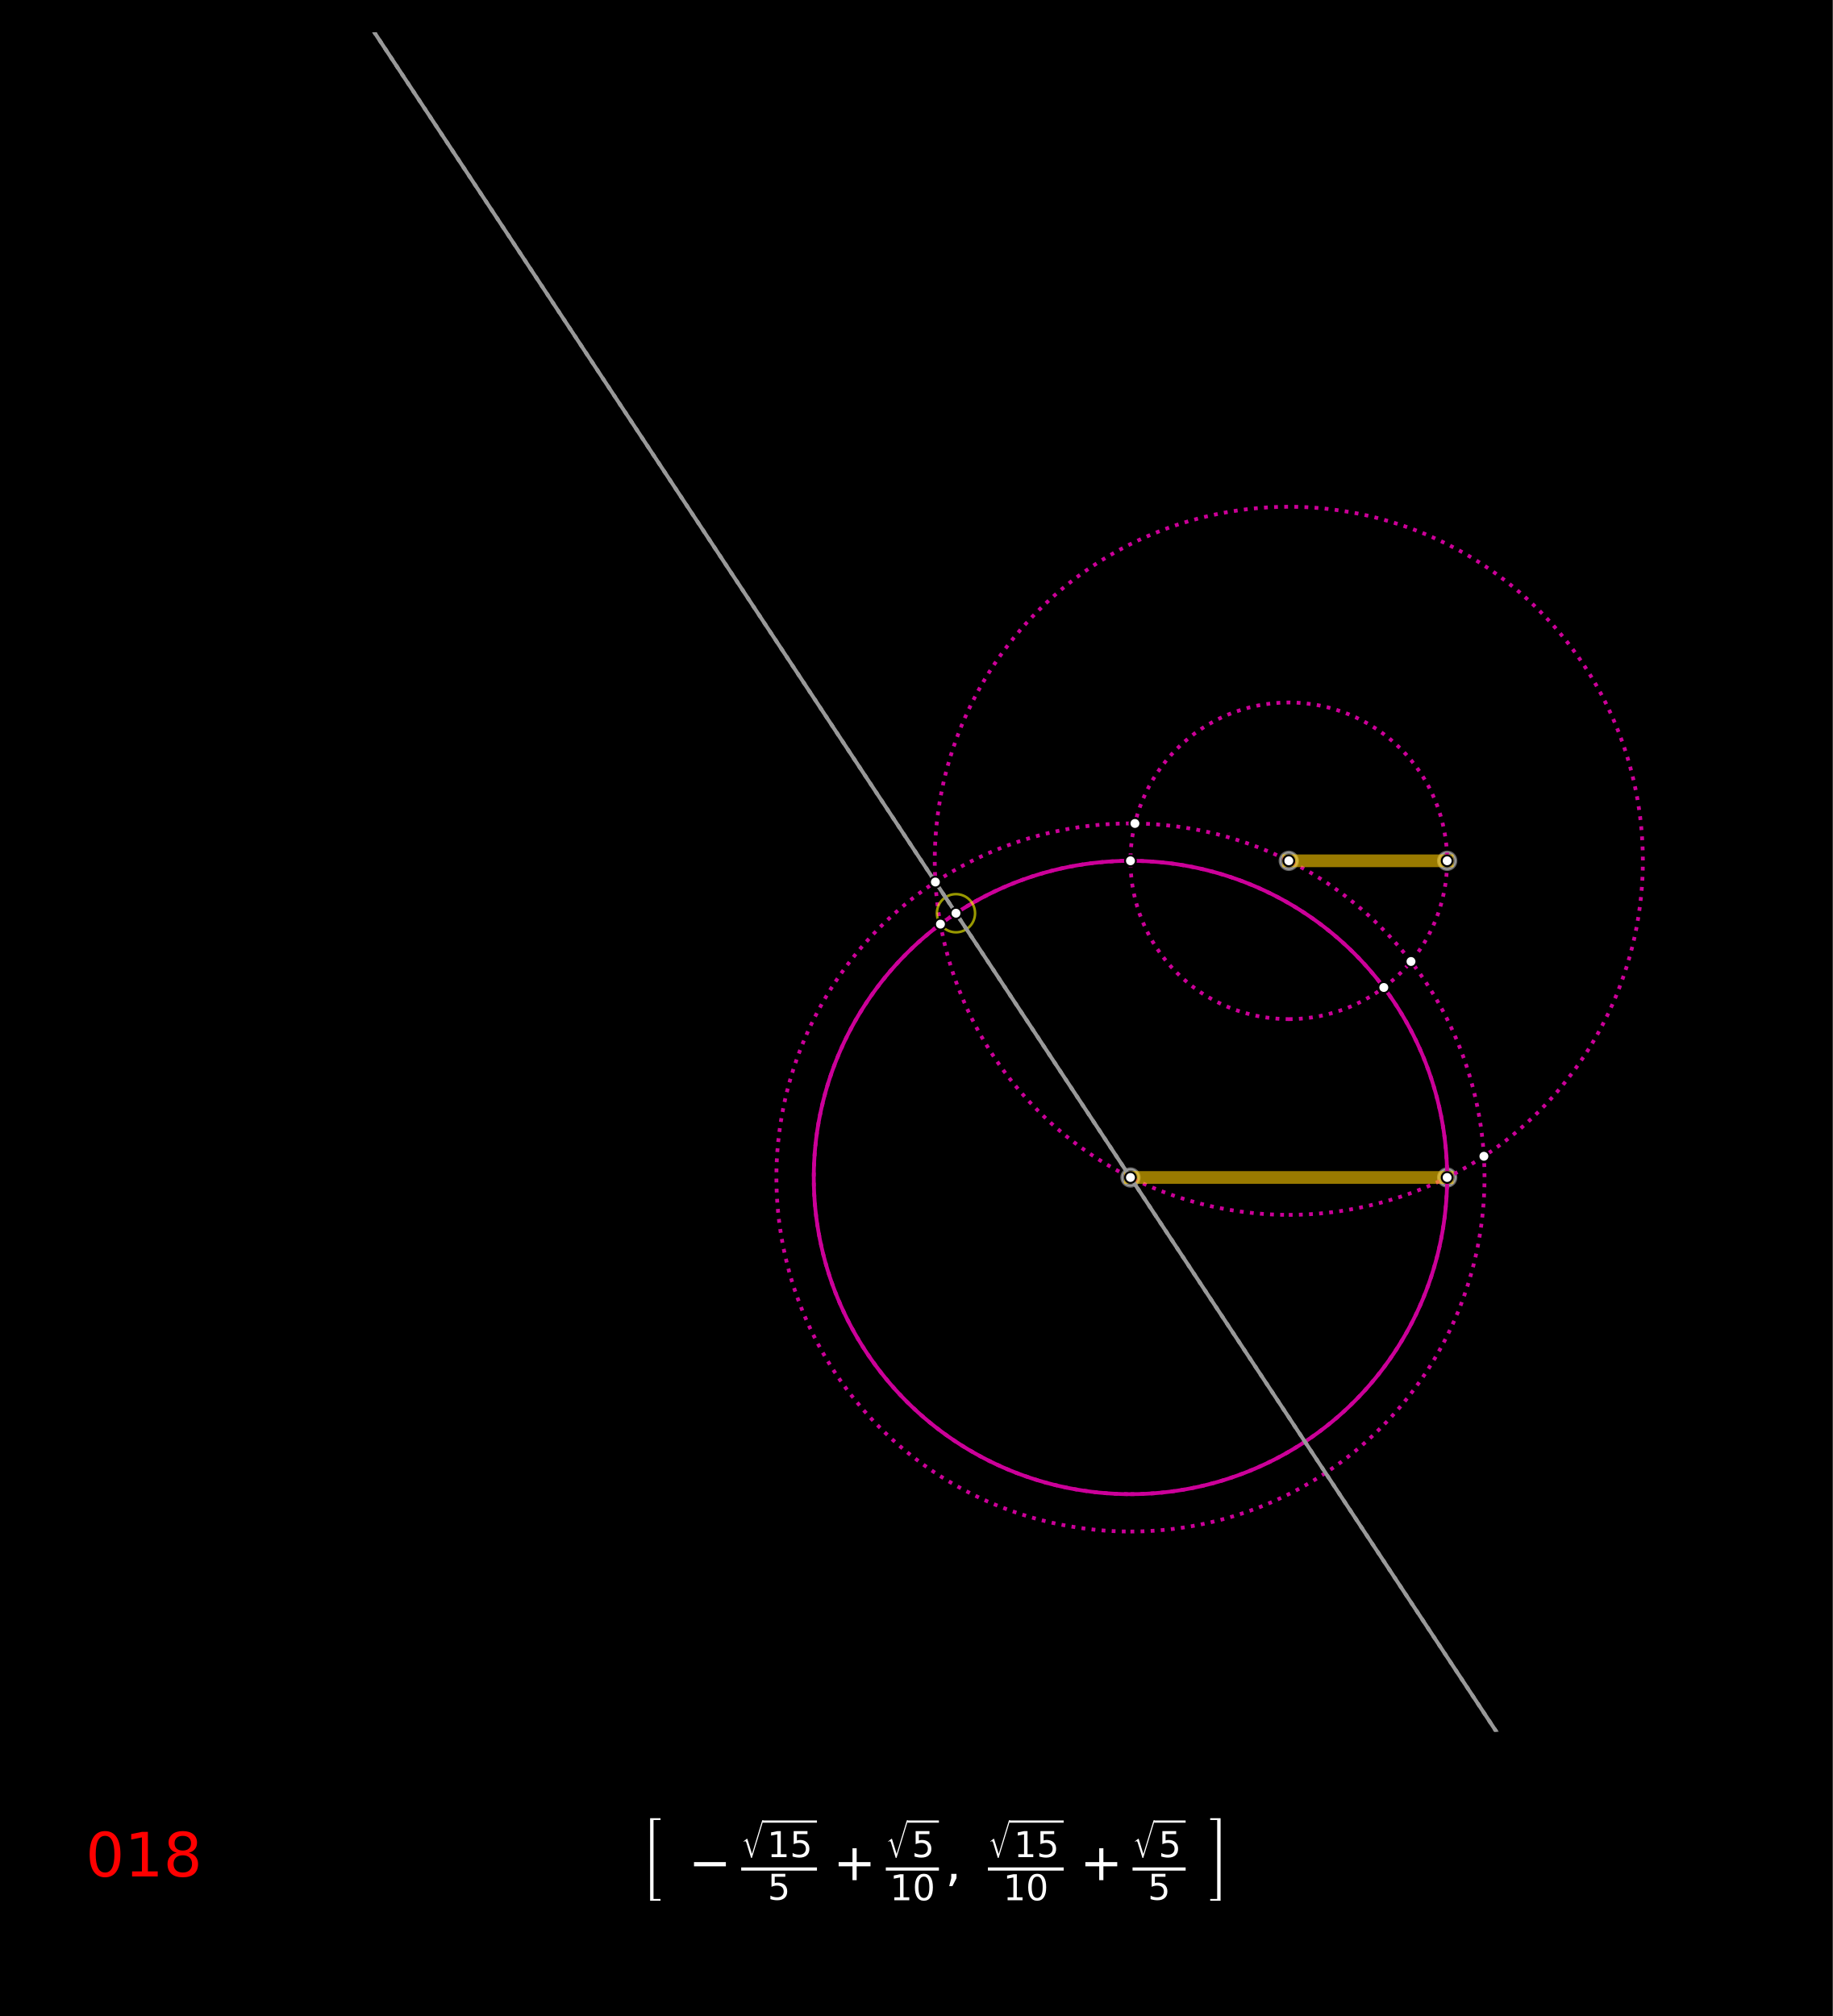
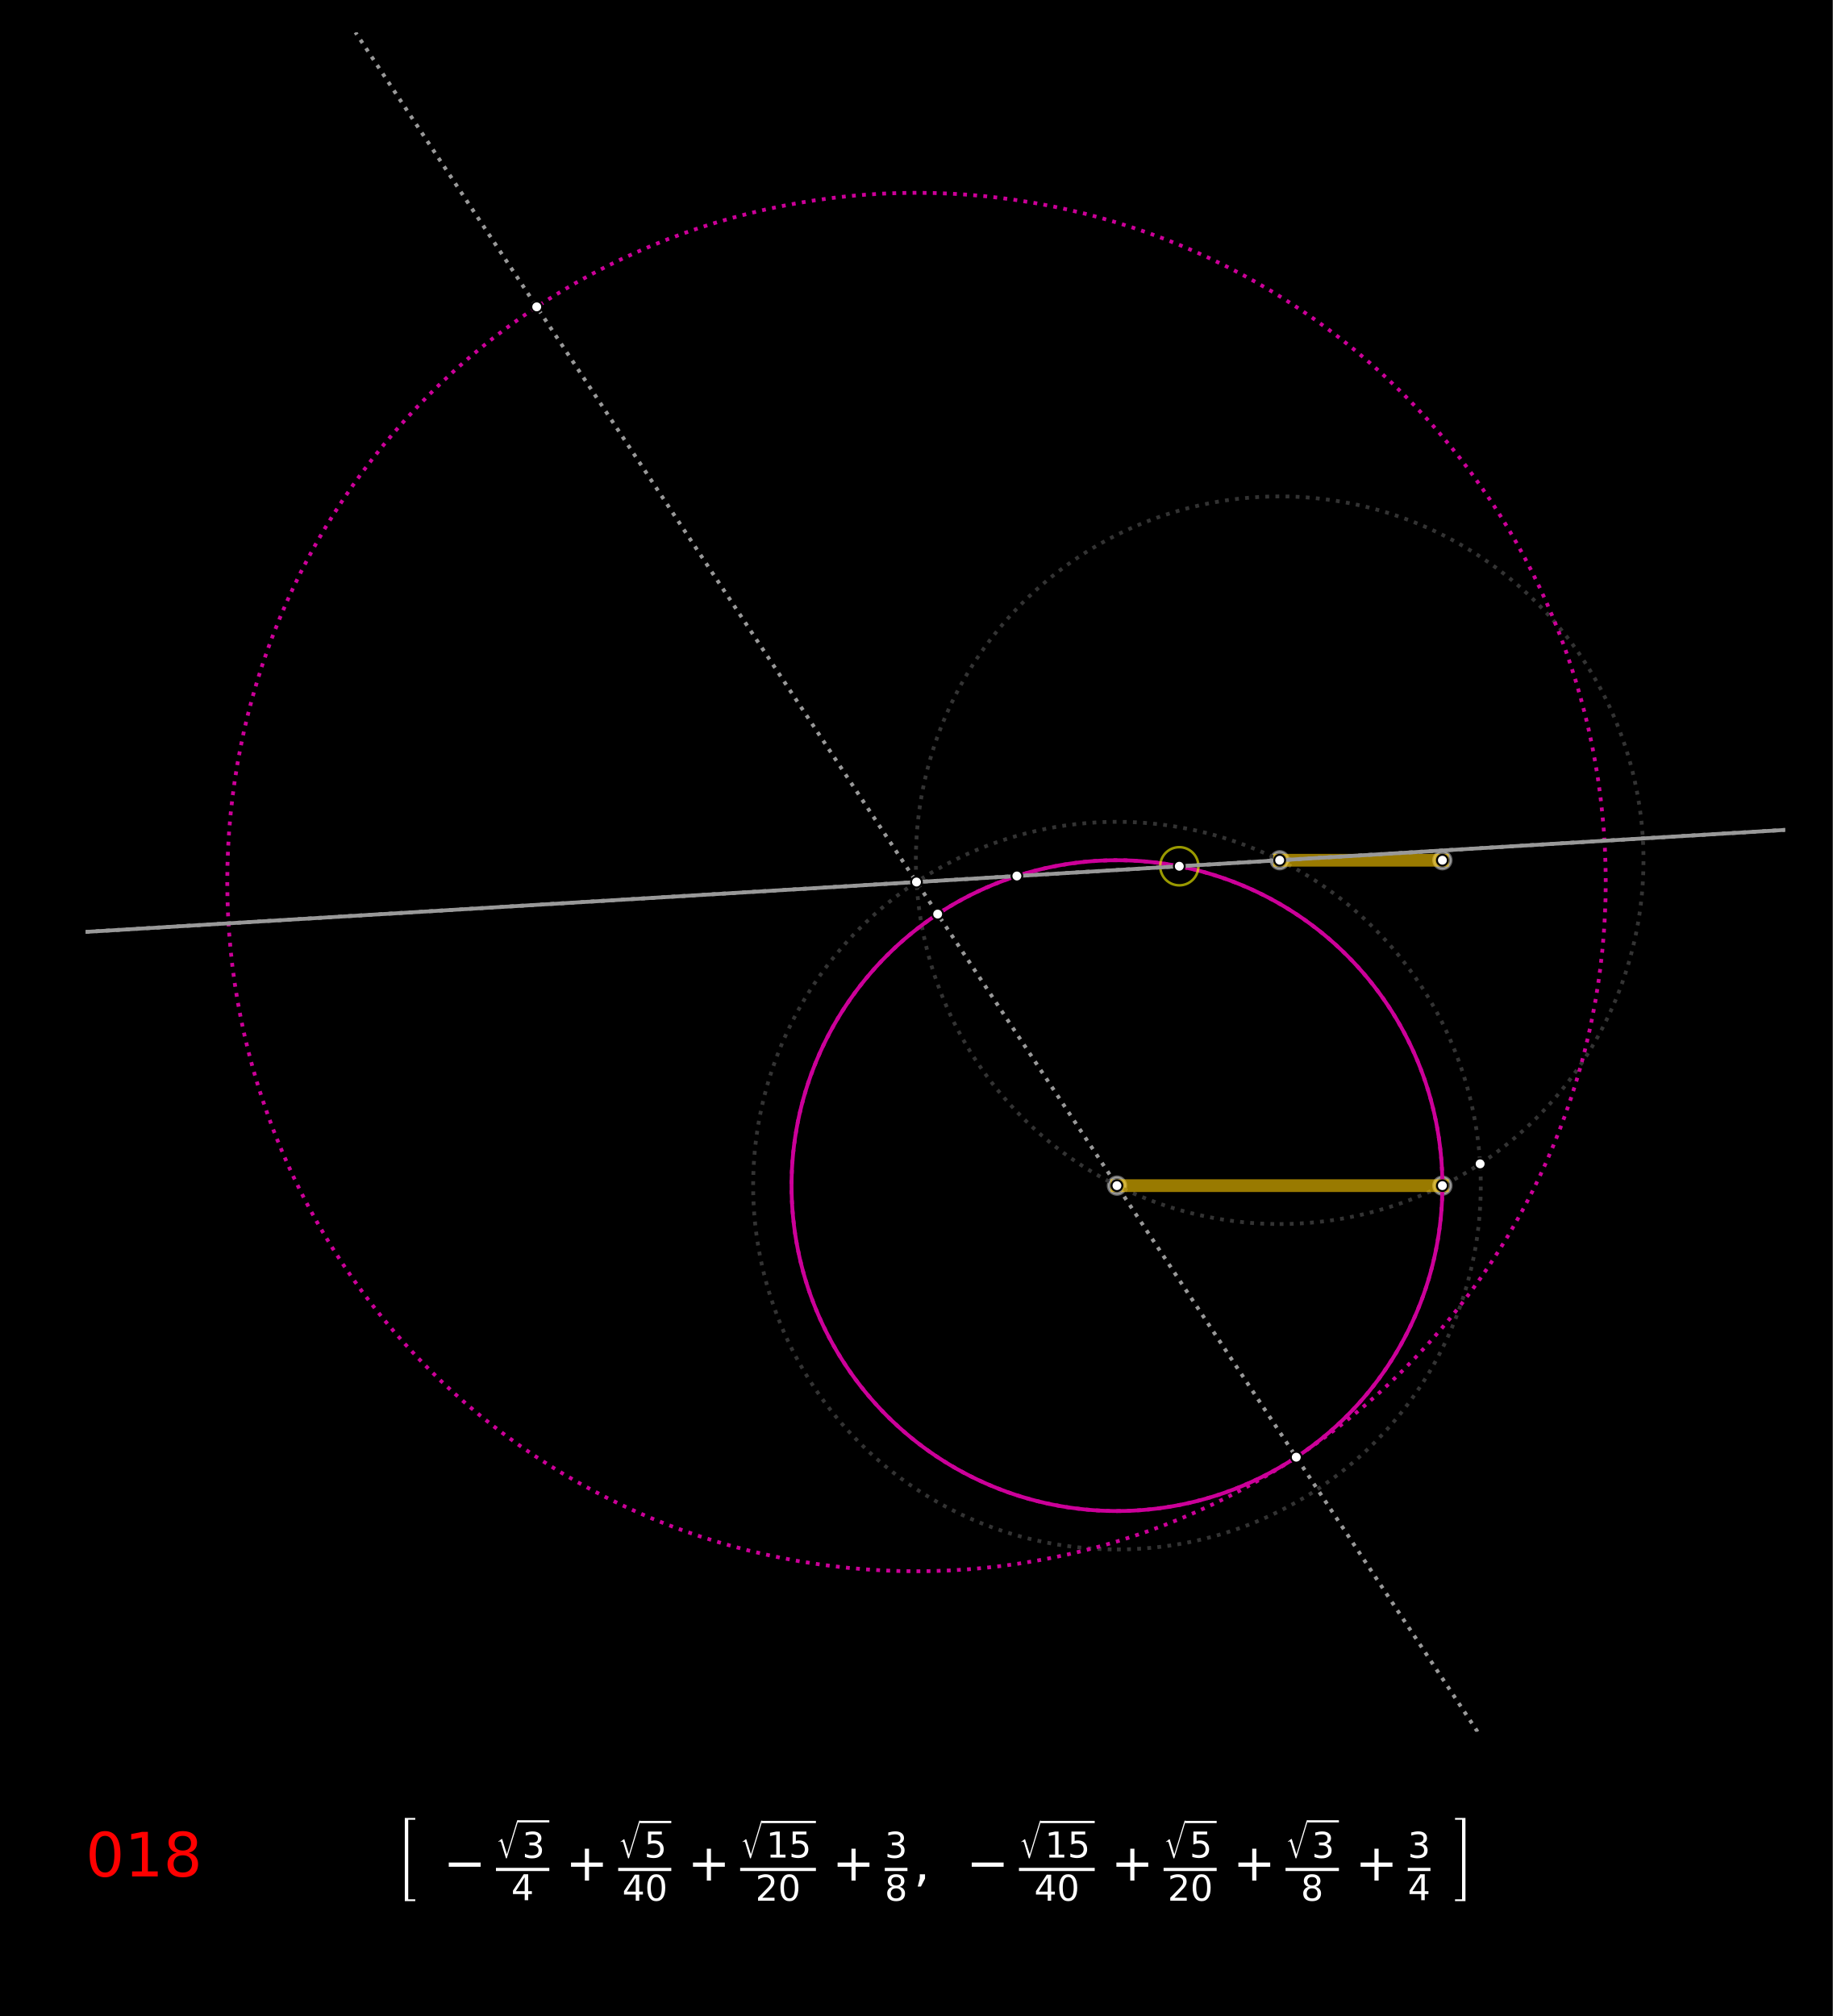
<svg xmlns="http://www.w3.org/2000/svg" xmlns:xlink="http://www.w3.org/1999/xlink" width="720pt" height="792pt" viewBox="0 0 720 792" version="1.1">
  <defs>
    <style type="text/css">*{stroke-linejoin: round; stroke-linecap: butt}</style>
  </defs>
  <g id="figure_1">
    <g id="patch_1">
      <path d="M 0 792  L 720 792  L 720 0  L 0 0  z " />
    </g>
    <g id="axes_1">
      <g id="line2d_1">
        <defs>
-           <path id="m9d5189704c" d="M 0 3.5  C 0.928 3.5 1.819 3.131 2.475 2.475  C 3.131 1.819 3.5 0.928 3.5 0  C 3.5 -0.928 3.131 -1.819 2.475 -2.475  C 1.819 -3.131 0.928 -3.5 0 -3.5  C -0.928 -3.5 -1.819 -3.131 -2.475 -2.475  C -3.131 -1.819 -3.5 -0.928 -3.5 0  C -3.5 0.928 -3.131 1.819 -2.475 2.475  C -1.819 3.131 -0.928 3.5 0 3.5  z " style="stroke: #ffffff; stroke-opacity: 0.4" />
-         </defs>
-         <g clip-path="url(#pd5ddf2cadf)">
-           <use xlink:href="#m9d5189704c" x="444.098" y="462.583" style="fill: #ffffff; fill-opacity: 0.4; stroke: #ffffff; stroke-opacity: 0.4" />
+           <path id="maa0f606676" d="M 0 3.5  C 0.928 3.5 1.819 3.131 2.475 2.475  C 3.131 1.819 3.5 0.928 3.5 0  C 3.5 -0.928 3.131 -1.819 2.475 -2.475  C 1.819 -3.131 0.928 -3.5 0 -3.5  C -0.928 -3.5 -1.819 -3.131 -2.475 -2.475  C -3.131 -1.819 -3.5 -0.928 -3.5 0  C -3.5 0.928 -3.131 1.819 -2.475 2.475  C -1.819 3.131 -0.928 3.5 0 3.5  z " style="stroke: #ffffff; stroke-opacity: 0.4" />
+         </defs>
+         <g clip-path="url(#p385dbf8a2c)">
+           <use xlink:href="#maa0f606676" x="438.796" y="465.784" style="fill: #ffffff; fill-opacity: 0.4; stroke: #ffffff; stroke-opacity: 0.4" />
        </g>
      </g>
      <g id="line2d_2">
-         <g clip-path="url(#pd5ddf2cadf)">
-           <use xlink:href="#m9d5189704c" x="568.505" y="462.583" style="fill: #ffffff; fill-opacity: 0.4; stroke: #ffffff; stroke-opacity: 0.4" />
+         <g clip-path="url(#p385dbf8a2c)">
+           <use xlink:href="#maa0f606676" x="566.635" y="465.784" style="fill: #ffffff; fill-opacity: 0.4; stroke: #ffffff; stroke-opacity: 0.4" />
        </g>
      </g>
      <g id="line2d_3">
-         <g clip-path="url(#pd5ddf2cadf)">
-           <use xlink:href="#m9d5189704c" x="506.302" y="338.175" style="fill: #ffffff; fill-opacity: 0.4; stroke: #ffffff; stroke-opacity: 0.4" />
+         <g clip-path="url(#p385dbf8a2c)">
+           <use xlink:href="#maa0f606676" x="502.715" y="337.946" style="fill: #ffffff; fill-opacity: 0.4; stroke: #ffffff; stroke-opacity: 0.4" />
        </g>
      </g>
      <g id="line2d_4">
-         <g clip-path="url(#pd5ddf2cadf)">
-           <use xlink:href="#m9d5189704c" x="568.505" y="338.175" style="fill: #ffffff; fill-opacity: 0.4; stroke: #ffffff; stroke-opacity: 0.4" />
+         <g clip-path="url(#p385dbf8a2c)">
+           <use xlink:href="#maa0f606676" x="566.635" y="337.946" style="fill: #ffffff; fill-opacity: 0.4; stroke: #ffffff; stroke-opacity: 0.4" />
        </g>
      </g>
      <g id="patch_2">
-         <path d="M 444.098 586.99  C 477.091 586.99 508.738 573.882 532.067 550.552  C 555.397 527.222 568.505 495.576 568.505 462.583  C 568.505 429.59 555.397 397.943 532.067 374.613  C 508.738 351.284 477.091 338.175 444.098 338.175  C 411.105 338.175 379.459 351.284 356.129 374.613  C 332.799 397.943 319.691 429.59 319.691 462.583  C 319.691 495.576 332.799 527.222 356.129 550.552  C 379.459 573.882 411.105 586.99 444.098 586.99  L 444.098 586.99  z " clip-path="url(#pd5ddf2cadf)" style="fill: none; stroke-dasharray: 1.5,2.475; stroke-dashoffset: 0; stroke: #cc0099; stroke-width: 1.5; stroke-linejoin: miter" />
+         <path d="M 438.796 608.713  C 476.701 608.713 513.058 593.653 539.861 566.85  C 566.664 540.047 581.724 503.689 581.724 465.784  C 581.724 427.879 566.664 391.522 539.861 364.719  C 513.058 337.916 476.701 322.856 438.796 322.856  C 400.891 322.856 364.533 337.916 337.73 364.719  C 310.927 391.522 295.868 427.879 295.868 465.784  C 295.868 503.689 310.927 540.047 337.73 566.85  C 364.533 593.653 400.891 608.713 438.796 608.713  L 438.796 608.713  z " clip-path="url(#p385dbf8a2c)" style="fill: none; stroke-dasharray: 1.5,2.475; stroke-dashoffset: 0; stroke: #333333; stroke-width: 1.5; stroke-linejoin: miter" />
      </g>
      <g id="patch_3">
-         <path d="M 506.302 400.379  C 522.798 400.379 538.622 393.825 550.286 382.16  C 561.951 370.495 568.505 354.672 568.505 338.175  C 568.505 321.679 561.951 305.856 550.286 294.191  C 538.622 282.526 522.798 275.972 506.302 275.972  C 489.805 275.972 473.982 282.526 462.317 294.191  C 450.652 305.856 444.098 321.679 444.098 338.175  C 444.098 354.672 450.652 370.495 462.317 382.16  C 473.982 393.825 489.805 400.379 506.302 400.379  L 506.302 400.379  z " clip-path="url(#pd5ddf2cadf)" style="fill: none; stroke-dasharray: 1.5,2.475; stroke-dashoffset: 0; stroke: #cc0099; stroke-width: 1.5; stroke-linejoin: miter" />
+         <path d="M 502.715 480.874  C 540.62 480.874 576.978 465.814 603.781 439.011  C 630.584 412.208 645.643 375.851 645.643 337.946  C 645.643 300.041 630.584 263.683 603.781 236.88  C 576.978 210.077 540.62 195.017 502.715 195.017  C 464.81 195.017 428.453 210.077 401.65 236.88  C 374.847 263.683 359.787 300.041 359.787 337.946  C 359.787 375.851 374.847 412.208 401.65 439.011  C 428.453 465.814 464.81 480.874 502.715 480.874  L 502.715 480.874  z " clip-path="url(#p385dbf8a2c)" style="fill: none; stroke-dasharray: 1.5,2.475; stroke-dashoffset: 0; stroke: #333333; stroke-width: 1.5; stroke-linejoin: miter" />
      </g>
      <g id="patch_4">
-         <path d="M 444.098 601.674  C 480.986 601.674 516.367 587.019 542.451 560.935  C 568.534 534.852 583.19 499.47 583.19 462.583  C 583.19 425.695 568.534 390.314 542.451 364.23  C 516.367 338.147 480.986 323.491 444.098 323.491  C 407.211 323.491 371.829 338.147 345.745 364.23  C 319.662 390.314 305.006 425.695 305.006 462.583  C 305.006 499.47 319.662 534.852 345.745 560.935  C 371.829 587.019 407.211 601.674 444.098 601.674  L 444.098 601.674  z " clip-path="url(#pd5ddf2cadf)" style="fill: none; stroke-dasharray: 1.5,2.475; stroke-dashoffset: 0; stroke: #cc0099; stroke-width: 1.5; stroke-linejoin: miter" />
+         <path d="M 438.796 593.623  C 472.699 593.623 505.218 580.153 529.191 556.18  C 553.165 532.207 566.635 499.688 566.635 465.784  C 566.635 431.881 553.165 399.362 529.191 375.389  C 505.218 351.415 472.699 337.946 438.796 337.946  C 404.892 337.946 372.373 351.415 348.4 375.389  C 324.427 399.362 310.957 431.881 310.957 465.784  C 310.957 499.688 324.427 532.207 348.4 556.18  C 372.373 580.153 404.892 593.623 438.796 593.623  L 438.796 593.623  z " clip-path="url(#p385dbf8a2c)" style="fill: none; stroke-dasharray: 1.5,2.475; stroke-dashoffset: 0; stroke: #cc0099; stroke-width: 1.5; stroke-linejoin: miter" />
      </g>
      <g id="patch_5">
-         <path d="M 506.302 477.267  C 543.189 477.267 578.571 462.611 604.654 436.528  C 630.738 410.445 645.393 375.063 645.393 338.175  C 645.393 301.288 630.738 265.906 604.654 239.823  C 578.571 213.739 543.189 199.084 506.302 199.084  C 469.414 199.084 434.033 213.739 407.949 239.823  C 381.866 265.906 367.21 301.288 367.21 338.175  C 367.21 375.063 381.866 410.445 407.949 436.528  C 434.033 462.611 469.414 477.267 506.302 477.267  L 506.302 477.267  z " clip-path="url(#pd5ddf2cadf)" style="fill: none; stroke-dasharray: 1.5,2.475; stroke-dashoffset: 0; stroke: #cc0099; stroke-width: 1.5; stroke-linejoin: miter" />
+         <path d="M 360.044 617.276  C 431.852 617.276 500.729 588.746 551.505 537.97  C 602.281 487.194 630.811 418.317 630.811 346.509  C 630.811 274.701 602.281 205.824 551.505 155.048  C 500.729 104.272 431.852 75.742 360.044 75.742  C 288.235 75.742 219.359 104.272 168.583 155.048  C 117.806 205.824 89.277 274.701 89.277 346.509  C 89.277 418.317 117.806 487.194 168.583 537.97  C 219.359 588.746 288.235 617.276 360.044 617.276  L 360.044 617.276  z " clip-path="url(#p385dbf8a2c)" style="fill: none; stroke-dasharray: 1.5,2.475; stroke-dashoffset: 0; stroke: #cc0099; stroke-width: 1.5; stroke-linejoin: miter" />
      </g>
      <g id="patch_6">
-         <path d="M 444.098 586.99  C 477.091 586.99 508.738 573.882 532.067 550.552  C 555.397 527.222 568.505 495.576 568.505 462.583  C 568.505 429.59 555.397 397.943 532.067 374.613  C 508.738 351.284 477.091 338.175 444.098 338.175  C 411.105 338.175 379.459 351.284 356.129 374.613  C 332.799 397.943 319.691 429.59 319.691 462.583  C 319.691 495.576 332.799 527.222 356.129 550.552  C 379.459 573.882 411.105 586.99 444.098 586.99  L 444.098 586.99  z " clip-path="url(#pd5ddf2cadf)" style="fill: none; stroke: #cc0099; stroke-width: 1.5; stroke-linejoin: miter" />
+         <path d="M 438.796 593.623  C 472.699 593.623 505.218 580.153 529.191 556.18  C 553.165 532.207 566.635 499.688 566.635 465.784  C 566.635 431.881 553.165 399.362 529.191 375.389  C 505.218 351.415 472.699 337.946 438.796 337.946  C 404.892 337.946 372.373 351.415 348.4 375.389  C 324.427 399.362 310.957 431.881 310.957 465.784  C 310.957 499.688 324.427 532.207 348.4 556.18  C 372.373 580.153 404.892 593.623 438.796 593.623  L 438.796 593.623  z " clip-path="url(#p385dbf8a2c)" style="fill: none; stroke: #cc0099; stroke-width: 1.5; stroke-linejoin: miter" />
      </g>
      <g id="line2d_5">
-         <path d="M 444.098 462.583  L 568.505 462.583  " clip-path="url(#pd5ddf2cadf)" style="fill: none; stroke: #ffcc00; stroke-opacity: 0.6; stroke-width: 5; stroke-linecap: square" />
+         <path d="M 438.796 465.784  L 566.635 465.784  " clip-path="url(#p385dbf8a2c)" style="fill: none; stroke: #ffcc00; stroke-opacity: 0.6; stroke-width: 5; stroke-linecap: square" />
      </g>
      <g id="line2d_6">
-         <path d="M 506.302 338.175  L 568.505 338.175  " clip-path="url(#pd5ddf2cadf)" style="fill: none; stroke: #ffcc00; stroke-opacity: 0.6; stroke-width: 5; stroke-linecap: square" />
+         <path d="M 502.715 337.946  L 566.635 337.946  " clip-path="url(#p385dbf8a2c)" style="fill: none; stroke: #ffcc00; stroke-opacity: 0.6; stroke-width: 5; stroke-linecap: square" />
      </g>
      <g id="line2d_7">
-         <path d="M 587.866 680.329  L 147.054 12.689  " clip-path="url(#pd5ddf2cadf)" style="fill: none; stroke-dasharray: 1.5,2.475; stroke-dashoffset: 0; stroke: #999999; stroke-width: 1.5" />
+         <path d="M 580.45 680.329  L 139.638 12.689  " clip-path="url(#p385dbf8a2c)" style="fill: none; stroke-dasharray: 1.5,2.475; stroke-dashoffset: 0; stroke: #999999; stroke-width: 1.5" />
      </g>
      <g id="line2d_8">
-         <defs>
-           <path id="m7d67c9acf3" d="M 0 7.5  C 1.989 7.5 3.897 6.71 5.303 5.303  C 6.71 3.897 7.5 1.989 7.5 0  C 7.5 -1.989 6.71 -3.897 5.303 -5.303  C 3.897 -6.71 1.989 -7.5 0 -7.5  C -1.989 -7.5 -3.897 -6.71 -5.303 -5.303  C -6.71 -3.897 -7.5 -1.989 -7.5 0  C -7.5 1.989 -6.71 3.897 -5.303 5.303  C -3.897 6.71 -1.989 7.5 0 7.5  z " style="stroke: #ffff00; stroke-opacity: 0.6" />
-         </defs>
-         <g clip-path="url(#pd5ddf2cadf)">
-           <use xlink:href="#m7d67c9acf3" x="375.551" y="358.763" style="fill-opacity: 0; stroke: #ffff00; stroke-opacity: 0.6" />
-         </g>
+         <path d="M 33.64 366.101  L 701.28 326.027  " clip-path="url(#p385dbf8a2c)" style="fill: none; stroke-dasharray: 1.5,2.475; stroke-dashoffset: 0; stroke: #999999; stroke-width: 1.5" />
      </g>
      <g id="line2d_9">
-         <path d="M 587.866 680.329  L 147.054 12.689  " clip-path="url(#pd5ddf2cadf)" style="fill: none; stroke: #999999; stroke-width: 1.5; stroke-linecap: square" />
+         <defs>
+           <path id="mc7a1b31963" d="M 0 7.5  C 1.989 7.5 3.897 6.71 5.303 5.303  C 6.71 3.897 7.5 1.989 7.5 0  C 7.5 -1.989 6.71 -3.897 5.303 -5.303  C 3.897 -6.71 1.989 -7.5 0 -7.5  C -1.989 -7.5 -3.897 -6.71 -5.303 -5.303  C -6.71 -3.897 -7.5 -1.989 -7.5 0  C -7.5 1.989 -6.71 3.897 -5.303 5.303  C -3.897 6.71 -1.989 7.5 0 7.5  z " style="stroke: #ffff00; stroke-opacity: 0.6" />
+         </defs>
+         <g clip-path="url(#p385dbf8a2c)">
+           <use xlink:href="#mc7a1b31963" x="463.282" y="340.312" style="fill-opacity: 0; stroke: #ffff00; stroke-opacity: 0.6" />
+         </g>
      </g>
      <g id="line2d_10">
-         <defs>
-           <path id="maf40f3ff62" d="M 0 2  C 0.53 2 1.039 1.789 1.414 1.414  C 1.789 1.039 2 0.53 2 0  C 2 -0.53 1.789 -1.039 1.414 -1.414  C 1.039 -1.789 0.53 -2 0 -2  C -0.53 -2 -1.039 -1.789 -1.414 -1.414  C -1.789 -1.039 -2 -0.53 -2 0  C -2 0.53 -1.789 1.039 -1.414 1.414  C -1.039 1.789 -0.53 2 0 2  z " style="stroke: #000000" />
-         </defs>
-         <g clip-path="url(#pd5ddf2cadf)">
-           <use xlink:href="#maf40f3ff62" x="444.098" y="462.583" style="stroke: #000000" />
-         </g>
+         <path d="M 33.64 366.101  L 701.28 326.027  " clip-path="url(#p385dbf8a2c)" style="fill: none; stroke: #999999; stroke-width: 1.5; stroke-linecap: square" />
      </g>
      <g id="line2d_11">
-         <g clip-path="url(#pd5ddf2cadf)">
-           <use xlink:href="#maf40f3ff62" x="568.505" y="462.583" style="stroke: #000000" />
+         <defs>
+           <path id="m42e23ac0a6" d="M 0 2  C 0.53 2 1.039 1.789 1.414 1.414  C 1.789 1.039 2 0.53 2 0  C 2 -0.53 1.789 -1.039 1.414 -1.414  C 1.039 -1.789 0.53 -2 0 -2  C -0.53 -2 -1.039 -1.789 -1.414 -1.414  C -1.789 -1.039 -2 -0.53 -2 0  C -2 0.53 -1.789 1.039 -1.414 1.414  C -1.039 1.789 -0.53 2 0 2  z " style="stroke: #000000" />
+         </defs>
+         <g clip-path="url(#p385dbf8a2c)">
+           <use xlink:href="#m42e23ac0a6" x="438.796" y="465.784" style="stroke: #000000" />
        </g>
      </g>
      <g id="line2d_12">
-         <g clip-path="url(#pd5ddf2cadf)">
-           <use xlink:href="#maf40f3ff62" x="506.302" y="338.175" style="stroke: #000000" />
+         <g clip-path="url(#p385dbf8a2c)">
+           <use xlink:href="#m42e23ac0a6" x="566.635" y="465.784" style="stroke: #000000" />
        </g>
      </g>
      <g id="line2d_13">
-         <g clip-path="url(#pd5ddf2cadf)">
-           <use xlink:href="#maf40f3ff62" x="568.505" y="338.175" style="stroke: #000000" />
+         <g clip-path="url(#p385dbf8a2c)">
+           <use xlink:href="#m42e23ac0a6" x="502.715" y="337.946" style="stroke: #000000" />
        </g>
      </g>
      <g id="line2d_14">
-         <g clip-path="url(#pd5ddf2cadf)">
-           <use xlink:href="#maf40f3ff62" x="444.098" y="338.175" style="stroke: #000000" />
+         <g clip-path="url(#p385dbf8a2c)">
+           <use xlink:href="#m42e23ac0a6" x="566.635" y="337.946" style="stroke: #000000" />
        </g>
      </g>
      <g id="line2d_15">
-         <g clip-path="url(#pd5ddf2cadf)">
-           <use xlink:href="#maf40f3ff62" x="543.624" y="387.938" style="stroke: #000000" />
+         <g clip-path="url(#p385dbf8a2c)">
+           <use xlink:href="#m42e23ac0a6" x="360.044" y="346.509" style="stroke: #000000" />
        </g>
      </g>
      <g id="line2d_16">
-         <g clip-path="url(#pd5ddf2cadf)">
-           <use xlink:href="#maf40f3ff62" x="445.854" y="323.502" style="stroke: #000000" />
+         <g clip-path="url(#p385dbf8a2c)">
+           <use xlink:href="#m42e23ac0a6" x="581.467" y="457.221" style="stroke: #000000" />
        </g>
      </g>
      <g id="line2d_17">
-         <g clip-path="url(#pd5ddf2cadf)">
-           <use xlink:href="#maf40f3ff62" x="554.309" y="377.73" style="stroke: #000000" />
+         <g clip-path="url(#p385dbf8a2c)">
+           <use xlink:href="#m42e23ac0a6" x="368.358" y="359.101" style="stroke: #000000" />
        </g>
      </g>
      <g id="line2d_18">
-         <g clip-path="url(#pd5ddf2cadf)">
-           <use xlink:href="#maf40f3ff62" x="369.454" y="363.057" style="stroke: #000000" />
+         <g clip-path="url(#p385dbf8a2c)">
+           <use xlink:href="#m42e23ac0a6" x="509.234" y="572.467" style="stroke: #000000" />
        </g>
      </g>
      <g id="line2d_19">
-         <g clip-path="url(#pd5ddf2cadf)">
-           <use xlink:href="#maf40f3ff62" x="367.46" y="346.509" style="stroke: #000000" />
+         <g clip-path="url(#p385dbf8a2c)">
+           <use xlink:href="#m42e23ac0a6" x="210.854" y="120.551" style="stroke: #000000" />
        </g>
      </g>
      <g id="line2d_20">
-         <g clip-path="url(#pd5ddf2cadf)">
-           <use xlink:href="#maf40f3ff62" x="582.94" y="454.249" style="stroke: #000000" />
+         <g clip-path="url(#p385dbf8a2c)">
+           <use xlink:href="#m42e23ac0a6" x="399.477" y="344.142" style="stroke: #000000" />
        </g>
      </g>
      <g id="line2d_21">
-         <g clip-path="url(#pd5ddf2cadf)">
-           <use xlink:href="#maf40f3ff62" x="375.551" y="358.763" style="stroke: #000000" />
+         <g clip-path="url(#p385dbf8a2c)">
+           <use xlink:href="#m42e23ac0a6" x="463.282" y="340.312" style="stroke: #000000" />
        </g>
      </g>
      <g id="line2d_22">
        <defs>
-           <path id="m7959246f92" d="M 0 1.25  C 0.332 1.25 0.649 1.118 0.884 0.884  C 1.118 0.649 1.25 0.332 1.25 0  C 1.25 -0.332 1.118 -0.649 0.884 -0.884  C 0.649 -1.118 0.332 -1.25 0 -1.25  C -0.332 -1.25 -0.649 -1.118 -0.884 -0.884  C -1.118 -0.649 -1.25 -0.332 -1.25 0  C -1.25 0.332 -1.118 0.649 -0.884 0.884  C -0.649 1.118 -0.332 1.25 0 1.25  z " style="stroke: #ffffff" />
-         </defs>
-         <g clip-path="url(#pd5ddf2cadf)">
-           <use xlink:href="#m7959246f92" x="444.098" y="462.583" style="fill: #ffffff; stroke: #ffffff" />
+           <path id="ma094e792be" d="M 0 1.25  C 0.332 1.25 0.649 1.118 0.884 0.884  C 1.118 0.649 1.25 0.332 1.25 0  C 1.25 -0.332 1.118 -0.649 0.884 -0.884  C 0.649 -1.118 0.332 -1.25 0 -1.25  C -0.332 -1.25 -0.649 -1.118 -0.884 -0.884  C -1.118 -0.649 -1.25 -0.332 -1.25 0  C -1.25 0.332 -1.118 0.649 -0.884 0.884  C -0.649 1.118 -0.332 1.25 0 1.25  z " style="stroke: #ffffff" />
+         </defs>
+         <g clip-path="url(#p385dbf8a2c)">
+           <use xlink:href="#ma094e792be" x="438.796" y="465.784" style="fill: #ffffff; stroke: #ffffff" />
        </g>
      </g>
      <g id="line2d_23">
-         <g clip-path="url(#pd5ddf2cadf)">
-           <use xlink:href="#m7959246f92" x="568.505" y="462.583" style="fill: #ffffff; stroke: #ffffff" />
+         <g clip-path="url(#p385dbf8a2c)">
+           <use xlink:href="#ma094e792be" x="566.635" y="465.784" style="fill: #ffffff; stroke: #ffffff" />
        </g>
      </g>
      <g id="line2d_24">
-         <g clip-path="url(#pd5ddf2cadf)">
-           <use xlink:href="#m7959246f92" x="506.302" y="338.175" style="fill: #ffffff; stroke: #ffffff" />
+         <g clip-path="url(#p385dbf8a2c)">
+           <use xlink:href="#ma094e792be" x="502.715" y="337.946" style="fill: #ffffff; stroke: #ffffff" />
        </g>
      </g>
      <g id="line2d_25">
-         <g clip-path="url(#pd5ddf2cadf)">
-           <use xlink:href="#m7959246f92" x="568.505" y="338.175" style="fill: #ffffff; stroke: #ffffff" />
+         <g clip-path="url(#p385dbf8a2c)">
+           <use xlink:href="#ma094e792be" x="566.635" y="337.946" style="fill: #ffffff; stroke: #ffffff" />
        </g>
      </g>
      <g id="line2d_26">
-         <g clip-path="url(#pd5ddf2cadf)">
-           <use xlink:href="#m7959246f92" x="444.098" y="338.175" style="fill: #ffffff; stroke: #ffffff" />
+         <g clip-path="url(#p385dbf8a2c)">
+           <use xlink:href="#ma094e792be" x="360.044" y="346.509" style="fill: #ffffff; stroke: #ffffff" />
        </g>
      </g>
      <g id="line2d_27">
-         <g clip-path="url(#pd5ddf2cadf)">
-           <use xlink:href="#m7959246f92" x="543.624" y="387.938" style="fill: #ffffff; stroke: #ffffff" />
+         <g clip-path="url(#p385dbf8a2c)">
+           <use xlink:href="#ma094e792be" x="581.467" y="457.221" style="fill: #ffffff; stroke: #ffffff" />
        </g>
      </g>
      <g id="line2d_28">
-         <g clip-path="url(#pd5ddf2cadf)">
-           <use xlink:href="#m7959246f92" x="445.854" y="323.502" style="fill: #ffffff; stroke: #ffffff" />
+         <g clip-path="url(#p385dbf8a2c)">
+           <use xlink:href="#ma094e792be" x="368.358" y="359.101" style="fill: #ffffff; stroke: #ffffff" />
        </g>
      </g>
      <g id="line2d_29">
-         <g clip-path="url(#pd5ddf2cadf)">
-           <use xlink:href="#m7959246f92" x="554.309" y="377.73" style="fill: #ffffff; stroke: #ffffff" />
+         <g clip-path="url(#p385dbf8a2c)">
+           <use xlink:href="#ma094e792be" x="509.234" y="572.467" style="fill: #ffffff; stroke: #ffffff" />
        </g>
      </g>
      <g id="line2d_30">
-         <g clip-path="url(#pd5ddf2cadf)">
-           <use xlink:href="#m7959246f92" x="369.454" y="363.057" style="fill: #ffffff; stroke: #ffffff" />
+         <g clip-path="url(#p385dbf8a2c)">
+           <use xlink:href="#ma094e792be" x="210.854" y="120.551" style="fill: #ffffff; stroke: #ffffff" />
        </g>
      </g>
      <g id="line2d_31">
-         <g clip-path="url(#pd5ddf2cadf)">
-           <use xlink:href="#m7959246f92" x="367.46" y="346.509" style="fill: #ffffff; stroke: #ffffff" />
+         <g clip-path="url(#p385dbf8a2c)">
+           <use xlink:href="#ma094e792be" x="399.477" y="344.142" style="fill: #ffffff; stroke: #ffffff" />
        </g>
      </g>
      <g id="line2d_32">
-         <g clip-path="url(#pd5ddf2cadf)">
-           <use xlink:href="#m7959246f92" x="582.94" y="454.249" style="fill: #ffffff; stroke: #ffffff" />
-         </g>
-       </g>
-       <g id="line2d_33">
-         <g clip-path="url(#pd5ddf2cadf)">
-           <use xlink:href="#m7959246f92" x="375.551" y="358.763" style="fill: #ffffff; stroke: #ffffff" />
+         <g clip-path="url(#p385dbf8a2c)">
+           <use xlink:href="#ma094e792be" x="463.282" y="340.312" style="fill: #ffffff; stroke: #ffffff" />
        </g>
      </g>
    </g>
    <g id="axes_2">
      <g id="text_1">
-         <g style="fill: #ffffff" transform="translate(252.06 738.6491) scale(0.2 -0.2)">
+         <g style="fill: #ffffff" transform="translate(155.66 738.8491) scale(0.2 -0.2)">
          <defs>
            <path id="STIXSizeTwoSym-Regular-5b" d="M 2701 -1786  L 1216 -1786  L 1216 10022  L 2701 10022  L 2701 9766  L 1702 9766  L 1702 -1530  L 2701 -1530  L 2701 -1786  z " transform="scale(0.015625)" />
            <path id="DejaVuSans-2212" d="M 678 2272  L 4684 2272  L 4684 1741  L 678 1741  L 678 2272  z " transform="scale(0.015625)" />
            <path id="STIXSizeOneSym-Regular-221a" d="M 6970 9933  L 3373 -1888  L 3104 -1888  L 1626 2918  Q 1555 3149 1465 3251  Q 1376 3354 1229 3354  Q 1011 3354 794 3181  L 717 3309  L 1766 4115  L 1926 4115  L 3379 -602  L 3405 -602  L 6605 9933  L 6970 9933  z " transform="scale(0.015625)" />
+             <path id="DejaVuSans-33" d="M 2597 2516  Q 3050 2419 3304 2112  Q 3559 1806 3559 1356  Q 3559 666 3084 287  Q 2609 -91 1734 -91  Q 1441 -91 1130 -33  Q 819 25 488 141  L 488 750  Q 750 597 1062 519  Q 1375 441 1716 441  Q 2309 441 2620 675  Q 2931 909 2931 1356  Q 2931 1769 2642 2001  Q 2353 2234 1838 2234  L 1294 2234  L 1294 2753  L 1863 2753  Q 2328 2753 2575 2939  Q 2822 3125 2822 3475  Q 2822 3834 2567 4026  Q 2313 4219 1838 4219  Q 1578 4219 1281 4162  Q 984 4106 628 3988  L 628 4550  Q 988 4650 1302 4700  Q 1616 4750 1894 4750  Q 2613 4750 3031 4423  Q 3450 4097 3450 3541  Q 3450 3153 3228 2886  Q 3006 2619 2597 2516  z " transform="scale(0.015625)" />
+             <path id="DejaVuSans-34" d="M 2419 4116  L 825 1625  L 2419 1625  L 2419 4116  z M 2253 4666  L 3047 4666  L 3047 1625  L 3713 1625  L 3713 1100  L 3047 1100  L 3047 0  L 2419 0  L 2419 1100  L 313 1100  L 313 1709  L 2253 4666  z " transform="scale(0.015625)" />
+             <path id="DejaVuSans-2b" d="M 2944 4013  L 2944 2272  L 4684 2272  L 4684 1741  L 2944 1741  L 2944 0  L 2419 0  L 2419 1741  L 678 1741  L 678 2272  L 2419 2272  L 2419 4013  L 2944 4013  z " transform="scale(0.015625)" />
+             <path id="DejaVuSans-35" d="M 691 4666  L 3169 4666  L 3169 4134  L 1269 4134  L 1269 2991  Q 1406 3038 1543 3061  Q 1681 3084 1819 3084  Q 2600 3084 3056 2656  Q 3513 2228 3513 1497  Q 3513 744 3044 326  Q 2575 -91 1722 -91  Q 1428 -91 1123 -41  Q 819 9 494 109  L 494 744  Q 775 591 1075 516  Q 1375 441 1709 441  Q 2250 441 2565 725  Q 2881 1009 2881 1497  Q 2881 1984 2565 2268  Q 2250 2553 1709 2553  Q 1456 2553 1204 2497  Q 953 2441 691 2322  L 691 4666  z " transform="scale(0.015625)" />
+             <path id="DejaVuSans-30" d="M 2034 4250  Q 1547 4250 1301 3770  Q 1056 3291 1056 2328  Q 1056 1369 1301 889  Q 1547 409 2034 409  Q 2525 409 2770 889  Q 3016 1369 3016 2328  Q 3016 3291 2770 3770  Q 2525 4250 2034 4250  z M 2034 4750  Q 2819 4750 3233 4129  Q 3647 3509 3647 2328  Q 3647 1150 3233 529  Q 2819 -91 2034 -91  Q 1250 -91 836 529  Q 422 1150 422 2328  Q 422 3509 836 4129  Q 1250 4750 2034 4750  z " transform="scale(0.015625)" />
            <path id="DejaVuSans-31" d="M 794 531  L 1825 531  L 1825 4091  L 703 3866  L 703 4441  L 1819 4666  L 2450 4666  L 2450 531  L 3481 531  L 3481 0  L 794 0  L 794 531  z " transform="scale(0.015625)" />
-             <path id="DejaVuSans-35" d="M 691 4666  L 3169 4666  L 3169 4134  L 1269 4134  L 1269 2991  Q 1406 3038 1543 3061  Q 1681 3084 1819 3084  Q 2600 3084 3056 2656  Q 3513 2228 3513 1497  Q 3513 744 3044 326  Q 2575 -91 1722 -91  Q 1428 -91 1123 -41  Q 819 9 494 109  L 494 744  Q 775 591 1075 516  Q 1375 441 1709 441  Q 2250 441 2565 725  Q 2881 1009 2881 1497  Q 2881 1984 2565 2268  Q 2250 2553 1709 2553  Q 1456 2553 1204 2497  Q 953 2441 691 2322  L 691 4666  z " transform="scale(0.015625)" />
-             <path id="DejaVuSans-2b" d="M 2944 4013  L 2944 2272  L 4684 2272  L 4684 1741  L 2944 1741  L 2944 0  L 2419 0  L 2419 1741  L 678 1741  L 678 2272  L 2419 2272  L 2419 4013  L 2944 4013  z " transform="scale(0.015625)" />
-             <path id="DejaVuSans-30" d="M 2034 4250  Q 1547 4250 1301 3770  Q 1056 3291 1056 2328  Q 1056 1369 1301 889  Q 1547 409 2034 409  Q 2525 409 2770 889  Q 3016 1369 3016 2328  Q 3016 3291 2770 3770  Q 2525 4250 2034 4250  z M 2034 4750  Q 2819 4750 3233 4129  Q 3647 3509 3647 2328  Q 3647 1150 3233 529  Q 2819 -91 2034 -91  Q 1250 -91 836 529  Q 422 1150 422 2328  Q 422 3509 836 4129  Q 1250 4750 2034 4750  z " transform="scale(0.015625)" />
+             <path id="DejaVuSans-32" d="M 1228 531  L 3431 531  L 3431 0  L 469 0  L 469 531  Q 828 903 1448 1529  Q 2069 2156 2228 2338  Q 2531 2678 2651 2914  Q 2772 3150 2772 3378  Q 2772 3750 2511 3984  Q 2250 4219 1831 4219  Q 1534 4219 1204 4116  Q 875 4013 500 3803  L 500 4441  Q 881 4594 1212 4672  Q 1544 4750 1819 4750  Q 2544 4750 2975 4387  Q 3406 4025 3406 3419  Q 3406 3131 3298 2873  Q 3191 2616 2906 2266  Q 2828 2175 2409 1742  Q 1991 1309 1228 531  z " transform="scale(0.015625)" />
+             <path id="DejaVuSans-38" d="M 2034 2216  Q 1584 2216 1326 1975  Q 1069 1734 1069 1313  Q 1069 891 1326 650  Q 1584 409 2034 409  Q 2484 409 2743 651  Q 3003 894 3003 1313  Q 3003 1734 2745 1975  Q 2488 2216 2034 2216  z M 1403 2484  Q 997 2584 770 2862  Q 544 3141 544 3541  Q 544 4100 942 4425  Q 1341 4750 2034 4750  Q 2731 4750 3128 4425  Q 3525 4100 3525 3541  Q 3525 3141 3298 2862  Q 3072 2584 2669 2484  Q 3125 2378 3379 2068  Q 3634 1759 3634 1313  Q 3634 634 3220 271  Q 2806 -91 2034 -91  Q 1263 -91 848 271  Q 434 634 434 1313  Q 434 1759 690 2068  Q 947 2378 1403 2484  z M 1172 3481  Q 1172 3119 1398 2916  Q 1625 2713 2034 2713  Q 2441 2713 2670 2916  Q 2900 3119 2900 3481  Q 2900 3844 2670 4047  Q 2441 4250 2034 4250  Q 1625 4250 1398 4047  Q 1172 3844 1172 3481  z " transform="scale(0.015625)" />
            <path id="DejaVuSans-2c" d="M 750 794  L 1409 794  L 1409 256  L 897 -744  L 494 -744  L 750 256  L 750 794  z " transform="scale(0.015625)" />
            <path id="STIXSizeTwoSym-Regular-5d" d="M 1722 -1786  L 237 -1786  L 237 -1530  L 1235 -1530  L 1235 9766  L 237 9766  L 237 10022  L 1722 10022  L 1722 -1786  z " transform="scale(0.015625)" />
          </defs>
-           <use xlink:href="#STIXSizeTwoSym-Regular-5b" transform="translate(0 -15.8125) scale(0.878565)" />
-           <use xlink:href="#DejaVuSans-2212" transform="translate(92.28743 0.042187)" />
-           <use xlink:href="#STIXSizeOneSym-Regular-221a" transform="translate(195.5589 55.60781) scale(0.400127)" />
-           <use xlink:href="#DejaVuSans-31" transform="translate(246.5757 45.32656) scale(0.7)" />
-           <use xlink:href="#DejaVuSans-35" transform="translate(291.1118 45.32656) scale(0.7)" />
-           <use xlink:href="#DejaVuSans-35" transform="translate(247.5589 -38.44531) scale(0.7)" />
-           <use xlink:href="#DejaVuSans-2b" transform="translate(376.3804 0.042187)" />
-           <use xlink:href="#STIXSizeOneSym-Regular-221a" transform="translate(479.6519 55.60781) scale(0.400127)" />
-           <use xlink:href="#DejaVuSans-35" transform="translate(530.6686 45.32656) scale(0.7)" />
-           <use xlink:href="#DejaVuSans-31" transform="translate(487.6519 -39.36406) scale(0.7)" />
-           <use xlink:href="#DejaVuSans-30" transform="translate(532.188 -39.36406) scale(0.7)" />
-           <use xlink:href="#DejaVuSans-2c" transform="translate(596.4548 0.042187)" />
-           <use xlink:href="#STIXSizeOneSym-Regular-221a" transform="translate(680.1947 55.60781) scale(0.400127)" />
-           <use xlink:href="#DejaVuSans-31" transform="translate(731.2115 45.32656) scale(0.7)" />
-           <use xlink:href="#DejaVuSans-35" transform="translate(775.7476 45.32656) scale(0.7)" />
-           <use xlink:href="#DejaVuSans-31" transform="translate(710.1947 -39.36406) scale(0.7)" />
-           <use xlink:href="#DejaVuSans-30" transform="translate(754.7308 -39.36406) scale(0.7)" />
-           <use xlink:href="#DejaVuSans-2b" transform="translate(861.0162 0.042187)" />
-           <use xlink:href="#STIXSizeOneSym-Regular-221a" transform="translate(964.2876 55.60781) scale(0.400127)" />
-           <use xlink:href="#DejaVuSans-35" transform="translate(1015.304 45.32656) scale(0.7)" />
-           <use xlink:href="#DejaVuSans-35" transform="translate(994.2876 -38.44531) scale(0.7)" />
-           <use xlink:href="#STIXSizeTwoSym-Regular-5d" transform="translate(1113.561 -15.8125) scale(0.878565)" />
-           <path d="M 237.826 112.986  L 237.826 117.361  L 344.398 117.361  L 344.398 112.986  L 237.826 112.986  z " />
-           <path d="M 195.559 18.839  L 195.559 25.089  L 344.398 25.089  L 344.398 18.839  L 195.559 18.839  z " />
-           <path d="M 521.919 112.986  L 521.919 117.361  L 583.955 117.361  L 583.955 112.986  L 521.919 112.986  z " />
-           <path d="M 479.652 18.839  L 479.652 25.089  L 583.955 25.089  L 583.955 18.839  L 479.652 18.839  z " />
-           <path d="M 722.461 112.986  L 722.461 117.361  L 829.034 117.361  L 829.034 112.986  L 722.461 112.986  z " />
-           <path d="M 680.195 18.839  L 680.195 25.089  L 829.034 25.089  L 829.034 18.839  L 680.195 18.839  z " />
-           <path d="M 1006.554 112.986  L 1006.554 117.361  L 1068.591 117.361  L 1068.591 112.986  L 1006.554 112.986  z " />
-           <path d="M 964.288 18.839  L 964.288 25.089  L 1068.591 25.089  L 1068.591 18.839  L 964.288 18.839  z " />
+           <use xlink:href="#STIXSizeTwoSym-Regular-5b" transform="translate(0 -15.375) scale(0.885561)" />
+           <use xlink:href="#DejaVuSans-2212" transform="translate(92.57429 0.198437)" />
+           <use xlink:href="#STIXSizeOneSym-Regular-221a" transform="translate(195.8458 55.97187) scale(0.405101)" />
+           <use xlink:href="#DejaVuSans-33" transform="translate(247.4175 44.85469) scale(0.7)" />
+           <use xlink:href="#DejaVuSans-34" transform="translate(225.8458 -38.28906) scale(0.7)" />
+           <use xlink:href="#DejaVuSans-2b" transform="translate(332.686 0.198437)" />
+           <use xlink:href="#STIXSizeOneSym-Regular-221a" transform="translate(435.9575 55.76406) scale(0.400127)" />
+           <use xlink:href="#DejaVuSans-35" transform="translate(486.9743 45.48281) scale(0.7)" />
+           <use xlink:href="#DejaVuSans-34" transform="translate(443.9575 -39.20781) scale(0.7)" />
+           <use xlink:href="#DejaVuSans-30" transform="translate(488.4937 -39.20781) scale(0.7)" />
+           <use xlink:href="#DejaVuSans-2b" transform="translate(572.2429 0.198437)" />
+           <use xlink:href="#STIXSizeOneSym-Regular-221a" transform="translate(675.5143 55.76406) scale(0.400127)" />
+           <use xlink:href="#DejaVuSans-31" transform="translate(726.5311 45.48281) scale(0.7)" />
+           <use xlink:href="#DejaVuSans-35" transform="translate(771.0673 45.48281) scale(0.7)" />
+           <use xlink:href="#DejaVuSans-32" transform="translate(705.5143 -39.20781) scale(0.7)" />
+           <use xlink:href="#DejaVuSans-30" transform="translate(750.0505 -39.20781) scale(0.7)" />
+           <use xlink:href="#DejaVuSans-2b" transform="translate(856.3358 0.198437)" />
+           <use xlink:href="#DejaVuSans-33" transform="translate(959.6073 44.99063) scale(0.7)" />
+           <use xlink:href="#DejaVuSans-38" transform="translate(959.6073 -39.20781) scale(0.7)" />
+           <use xlink:href="#DejaVuSans-2c" transform="translate(1016.643 0.198437)" />
+           <use xlink:href="#DejaVuSans-2212" transform="translate(1119.866 0.198437)" />
+           <use xlink:href="#STIXSizeOneSym-Regular-221a" transform="translate(1223.137 55.76406) scale(0.400127)" />
+           <use xlink:href="#DejaVuSans-31" transform="translate(1274.154 45.48281) scale(0.7)" />
+           <use xlink:href="#DejaVuSans-35" transform="translate(1318.69 45.48281) scale(0.7)" />
+           <use xlink:href="#DejaVuSans-34" transform="translate(1253.137 -39.20781) scale(0.7)" />
+           <use xlink:href="#DejaVuSans-30" transform="translate(1297.673 -39.20781) scale(0.7)" />
+           <use xlink:href="#DejaVuSans-2b" transform="translate(1403.959 0.198437)" />
+           <use xlink:href="#STIXSizeOneSym-Regular-221a" transform="translate(1507.23 55.76406) scale(0.400127)" />
+           <use xlink:href="#DejaVuSans-35" transform="translate(1558.247 45.48281) scale(0.7)" />
+           <use xlink:href="#DejaVuSans-32" transform="translate(1515.23 -39.20781) scale(0.7)" />
+           <use xlink:href="#DejaVuSans-30" transform="translate(1559.766 -39.20781) scale(0.7)" />
+           <use xlink:href="#DejaVuSans-2b" transform="translate(1643.516 0.198437)" />
+           <use xlink:href="#STIXSizeOneSym-Regular-221a" transform="translate(1746.787 55.97187) scale(0.405101)" />
+           <use xlink:href="#DejaVuSans-33" transform="translate(1798.359 44.85469) scale(0.7)" />
+           <use xlink:href="#DejaVuSans-38" transform="translate(1776.787 -39.20781) scale(0.7)" />
+           <use xlink:href="#DejaVuSans-2b" transform="translate(1883.627 0.198437)" />
+           <use xlink:href="#DejaVuSans-33" transform="translate(1986.899 44.99063) scale(0.7)" />
+           <use xlink:href="#DejaVuSans-34" transform="translate(1986.899 -38.28906) scale(0.7)" />
+           <use xlink:href="#STIXSizeTwoSym-Regular-5d" transform="translate(2076.405 -15.375) scale(0.885561)" />
+           <path d="M 238.667 114.433  L 238.667 118.808  L 300.704 118.808  L 300.704 114.433  L 238.667 114.433  z " />
+           <path d="M 195.846 18.995  L 195.846 25.245  L 300.704 25.245  L 300.704 18.995  L 195.846 18.995  z " />
+           <path d="M 478.224 113.142  L 478.224 117.517  L 540.26 117.517  L 540.26 113.142  L 478.224 113.142  z " />
+           <path d="M 435.958 18.995  L 435.958 25.245  L 540.26 25.245  L 540.26 18.995  L 435.958 18.995  z " />
+           <path d="M 717.781 113.142  L 717.781 117.517  L 824.353 117.517  L 824.353 113.142  L 717.781 113.142  z " />
+           <path d="M 675.514 18.995  L 675.514 25.245  L 824.353 25.245  L 824.353 18.995  L 675.514 18.995  z " />
+           <path d="M 959.607 18.995  L 959.607 25.245  L 1004.143 25.245  L 1004.143 18.995  L 959.607 18.995  z " />
+           <path d="M 1265.404 113.142  L 1265.404 117.517  L 1371.976 117.517  L 1371.976 113.142  L 1265.404 113.142  z " />
+           <path d="M 1223.137 18.995  L 1223.137 25.245  L 1371.976 25.245  L 1371.976 18.995  L 1223.137 18.995  z " />
+           <path d="M 1549.497 113.142  L 1549.497 117.517  L 1611.533 117.517  L 1611.533 113.142  L 1549.497 113.142  z " />
+           <path d="M 1507.23 18.995  L 1507.23 25.245  L 1611.533 25.245  L 1611.533 18.995  L 1507.23 18.995  z " />
+           <path d="M 1789.609 114.433  L 1789.609 118.808  L 1851.645 118.808  L 1851.645 114.433  L 1789.609 114.433  z " />
+           <path d="M 1746.787 18.995  L 1746.787 25.245  L 1851.645 25.245  L 1851.645 18.995  L 1746.787 18.995  z " />
+           <path d="M 1986.899 18.995  L 1986.899 25.245  L 2031.435 25.245  L 2031.435 18.995  L 1986.899 18.995  z " />
        </g>
      </g>
      <g id="text_2">
        <g style="fill: #ff0000" transform="translate(33.64 737.1716) scale(0.24 -0.24)">
-           <defs>
-             <path id="DejaVuSans-38" d="M 2034 2216  Q 1584 2216 1326 1975  Q 1069 1734 1069 1313  Q 1069 891 1326 650  Q 1584 409 2034 409  Q 2484 409 2743 651  Q 3003 894 3003 1313  Q 3003 1734 2745 1975  Q 2488 2216 2034 2216  z M 1403 2484  Q 997 2584 770 2862  Q 544 3141 544 3541  Q 544 4100 942 4425  Q 1341 4750 2034 4750  Q 2731 4750 3128 4425  Q 3525 4100 3525 3541  Q 3525 3141 3298 2862  Q 3072 2584 2669 2484  Q 3125 2378 3379 2068  Q 3634 1759 3634 1313  Q 3634 634 3220 271  Q 2806 -91 2034 -91  Q 1263 -91 848 271  Q 434 634 434 1313  Q 434 1759 690 2068  Q 947 2378 1403 2484  z M 1172 3481  Q 1172 3119 1398 2916  Q 1625 2713 2034 2713  Q 2441 2713 2670 2916  Q 2900 3119 2900 3481  Q 2900 3844 2670 4047  Q 2441 4250 2034 4250  Q 1625 4250 1398 4047  Q 1172 3844 1172 3481  z " transform="scale(0.015625)" />
-           </defs>
          <use xlink:href="#DejaVuSans-30" />
          <use xlink:href="#DejaVuSans-31" x="63.623" />
          <use xlink:href="#DejaVuSans-38" x="127.246" />
        </g>
      </g>
    </g>
  </g>
  <defs>
-     <clipPath id="pd5ddf2cadf">
+     <clipPath id="p385dbf8a2c">
      <rect x="33.64" y="12.689" width="667.64" height="667.64" />
    </clipPath>
  </defs>
</svg>
